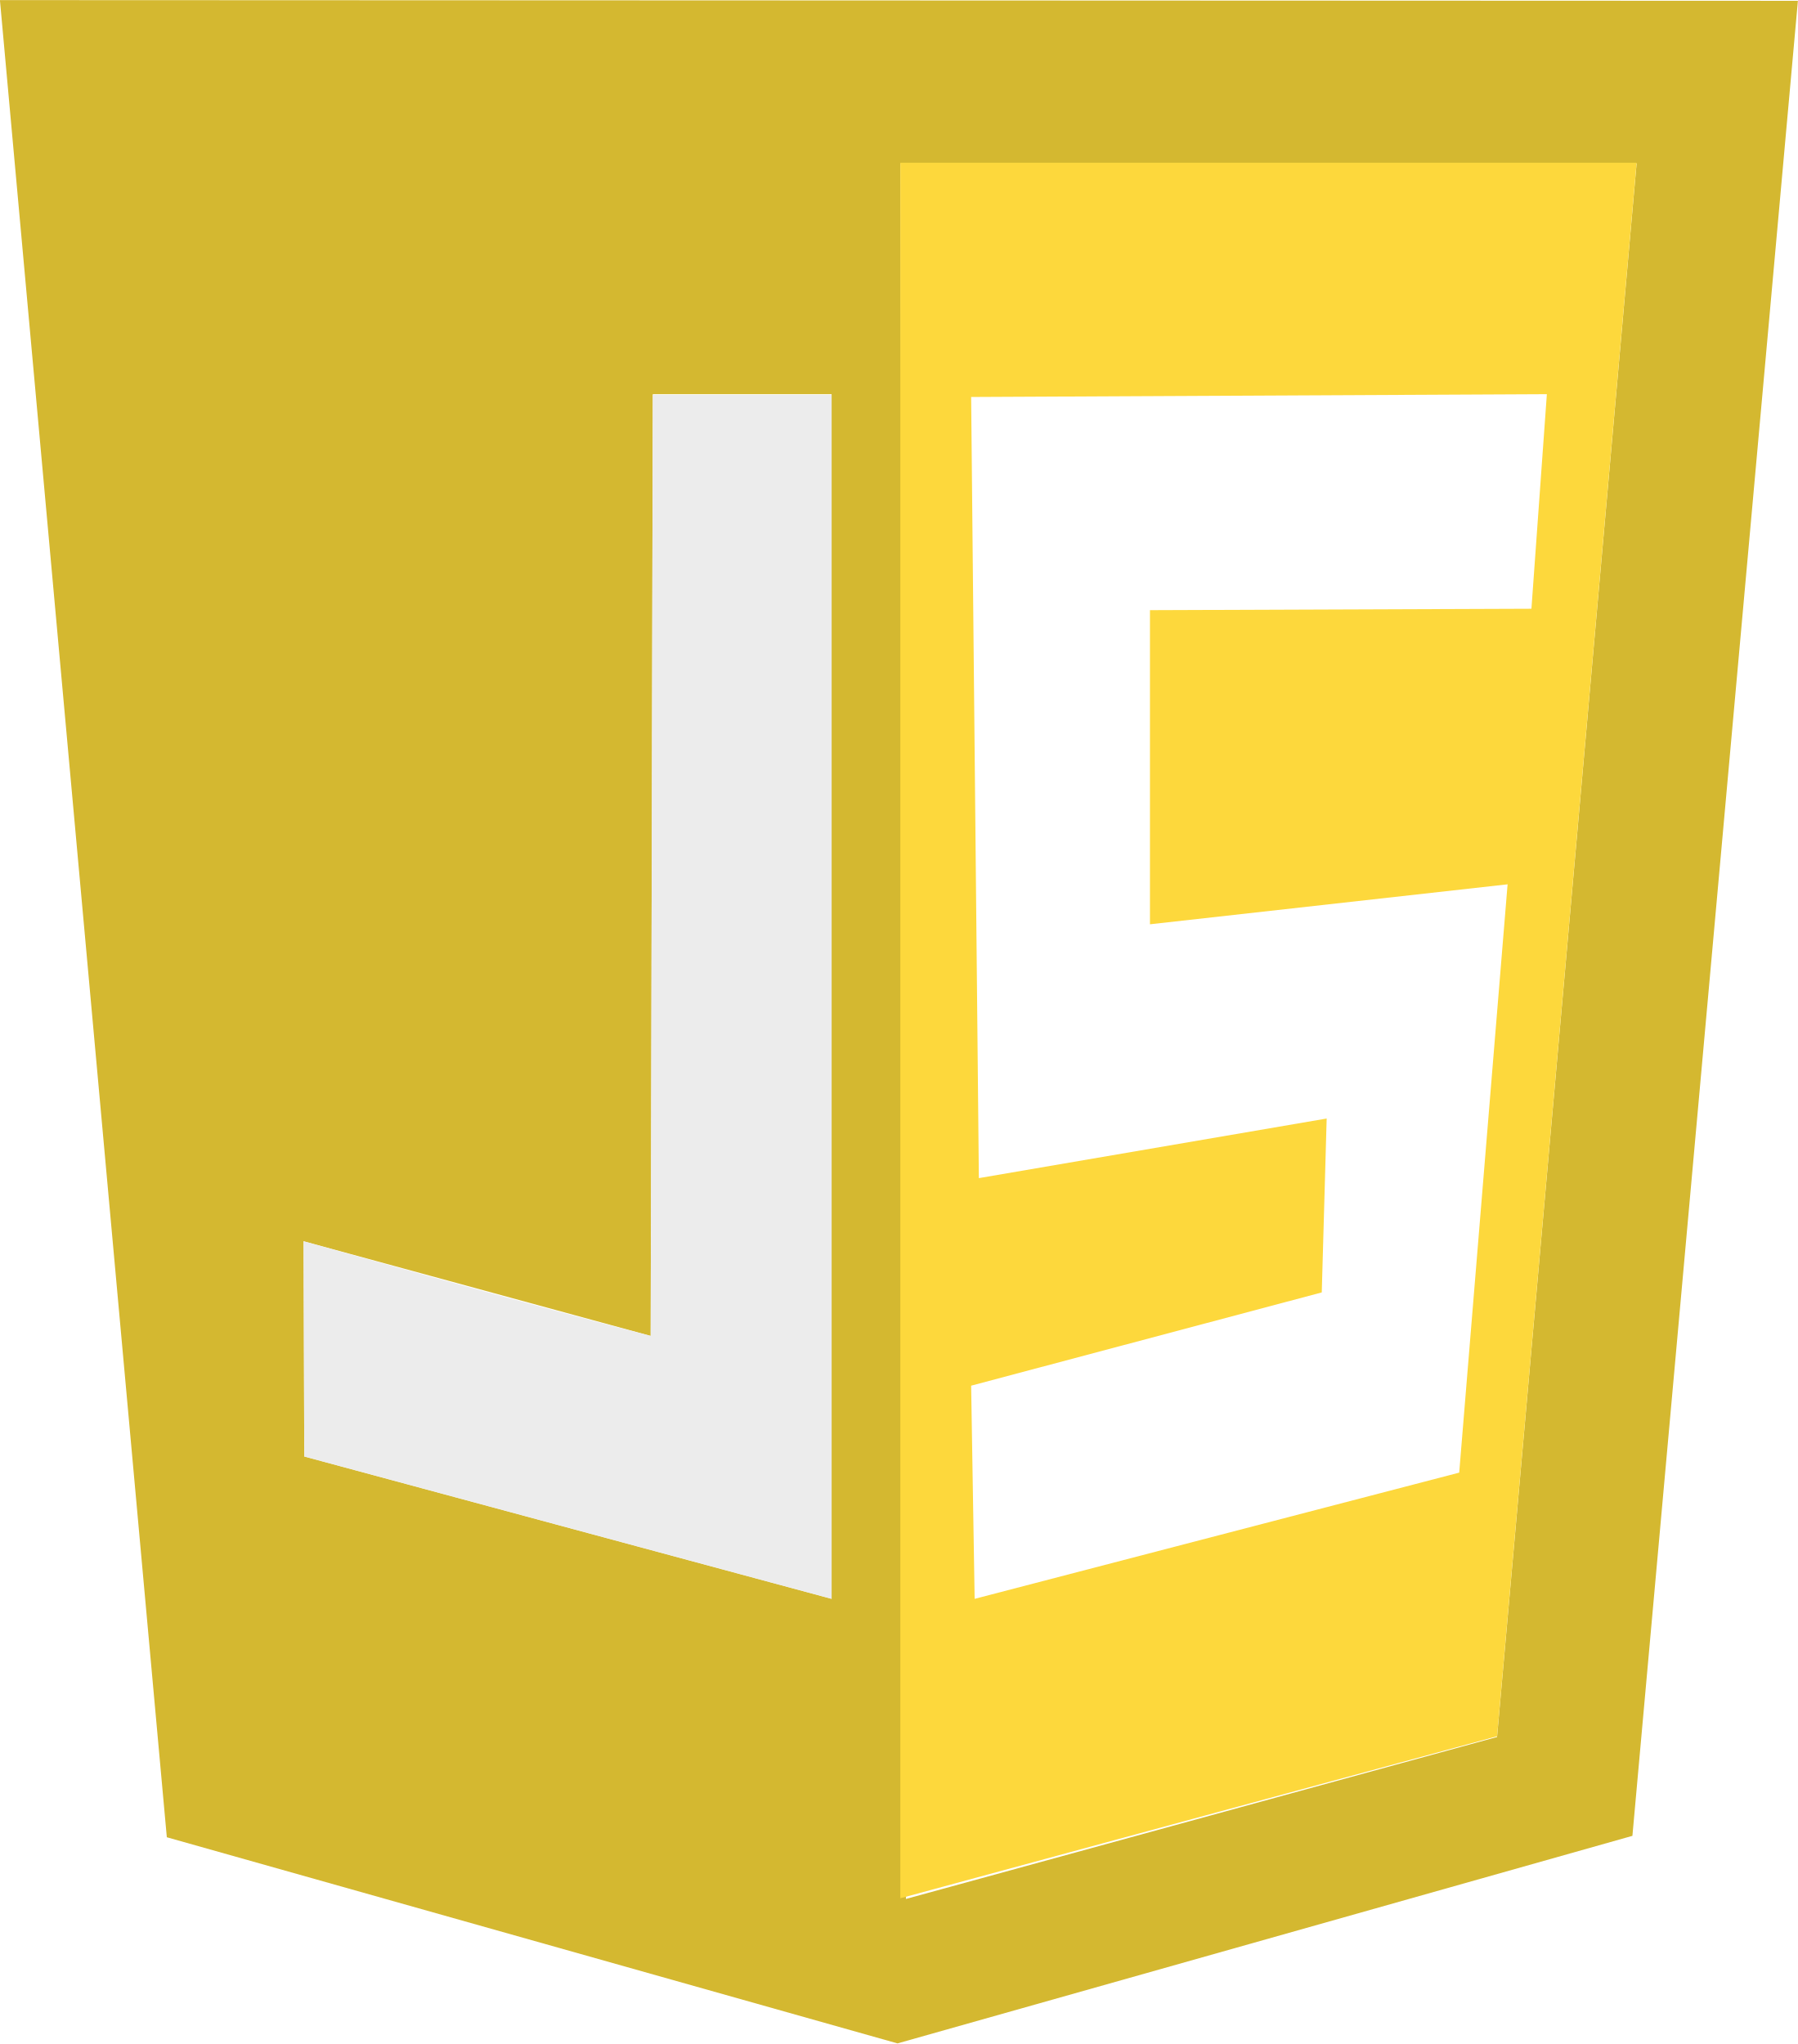
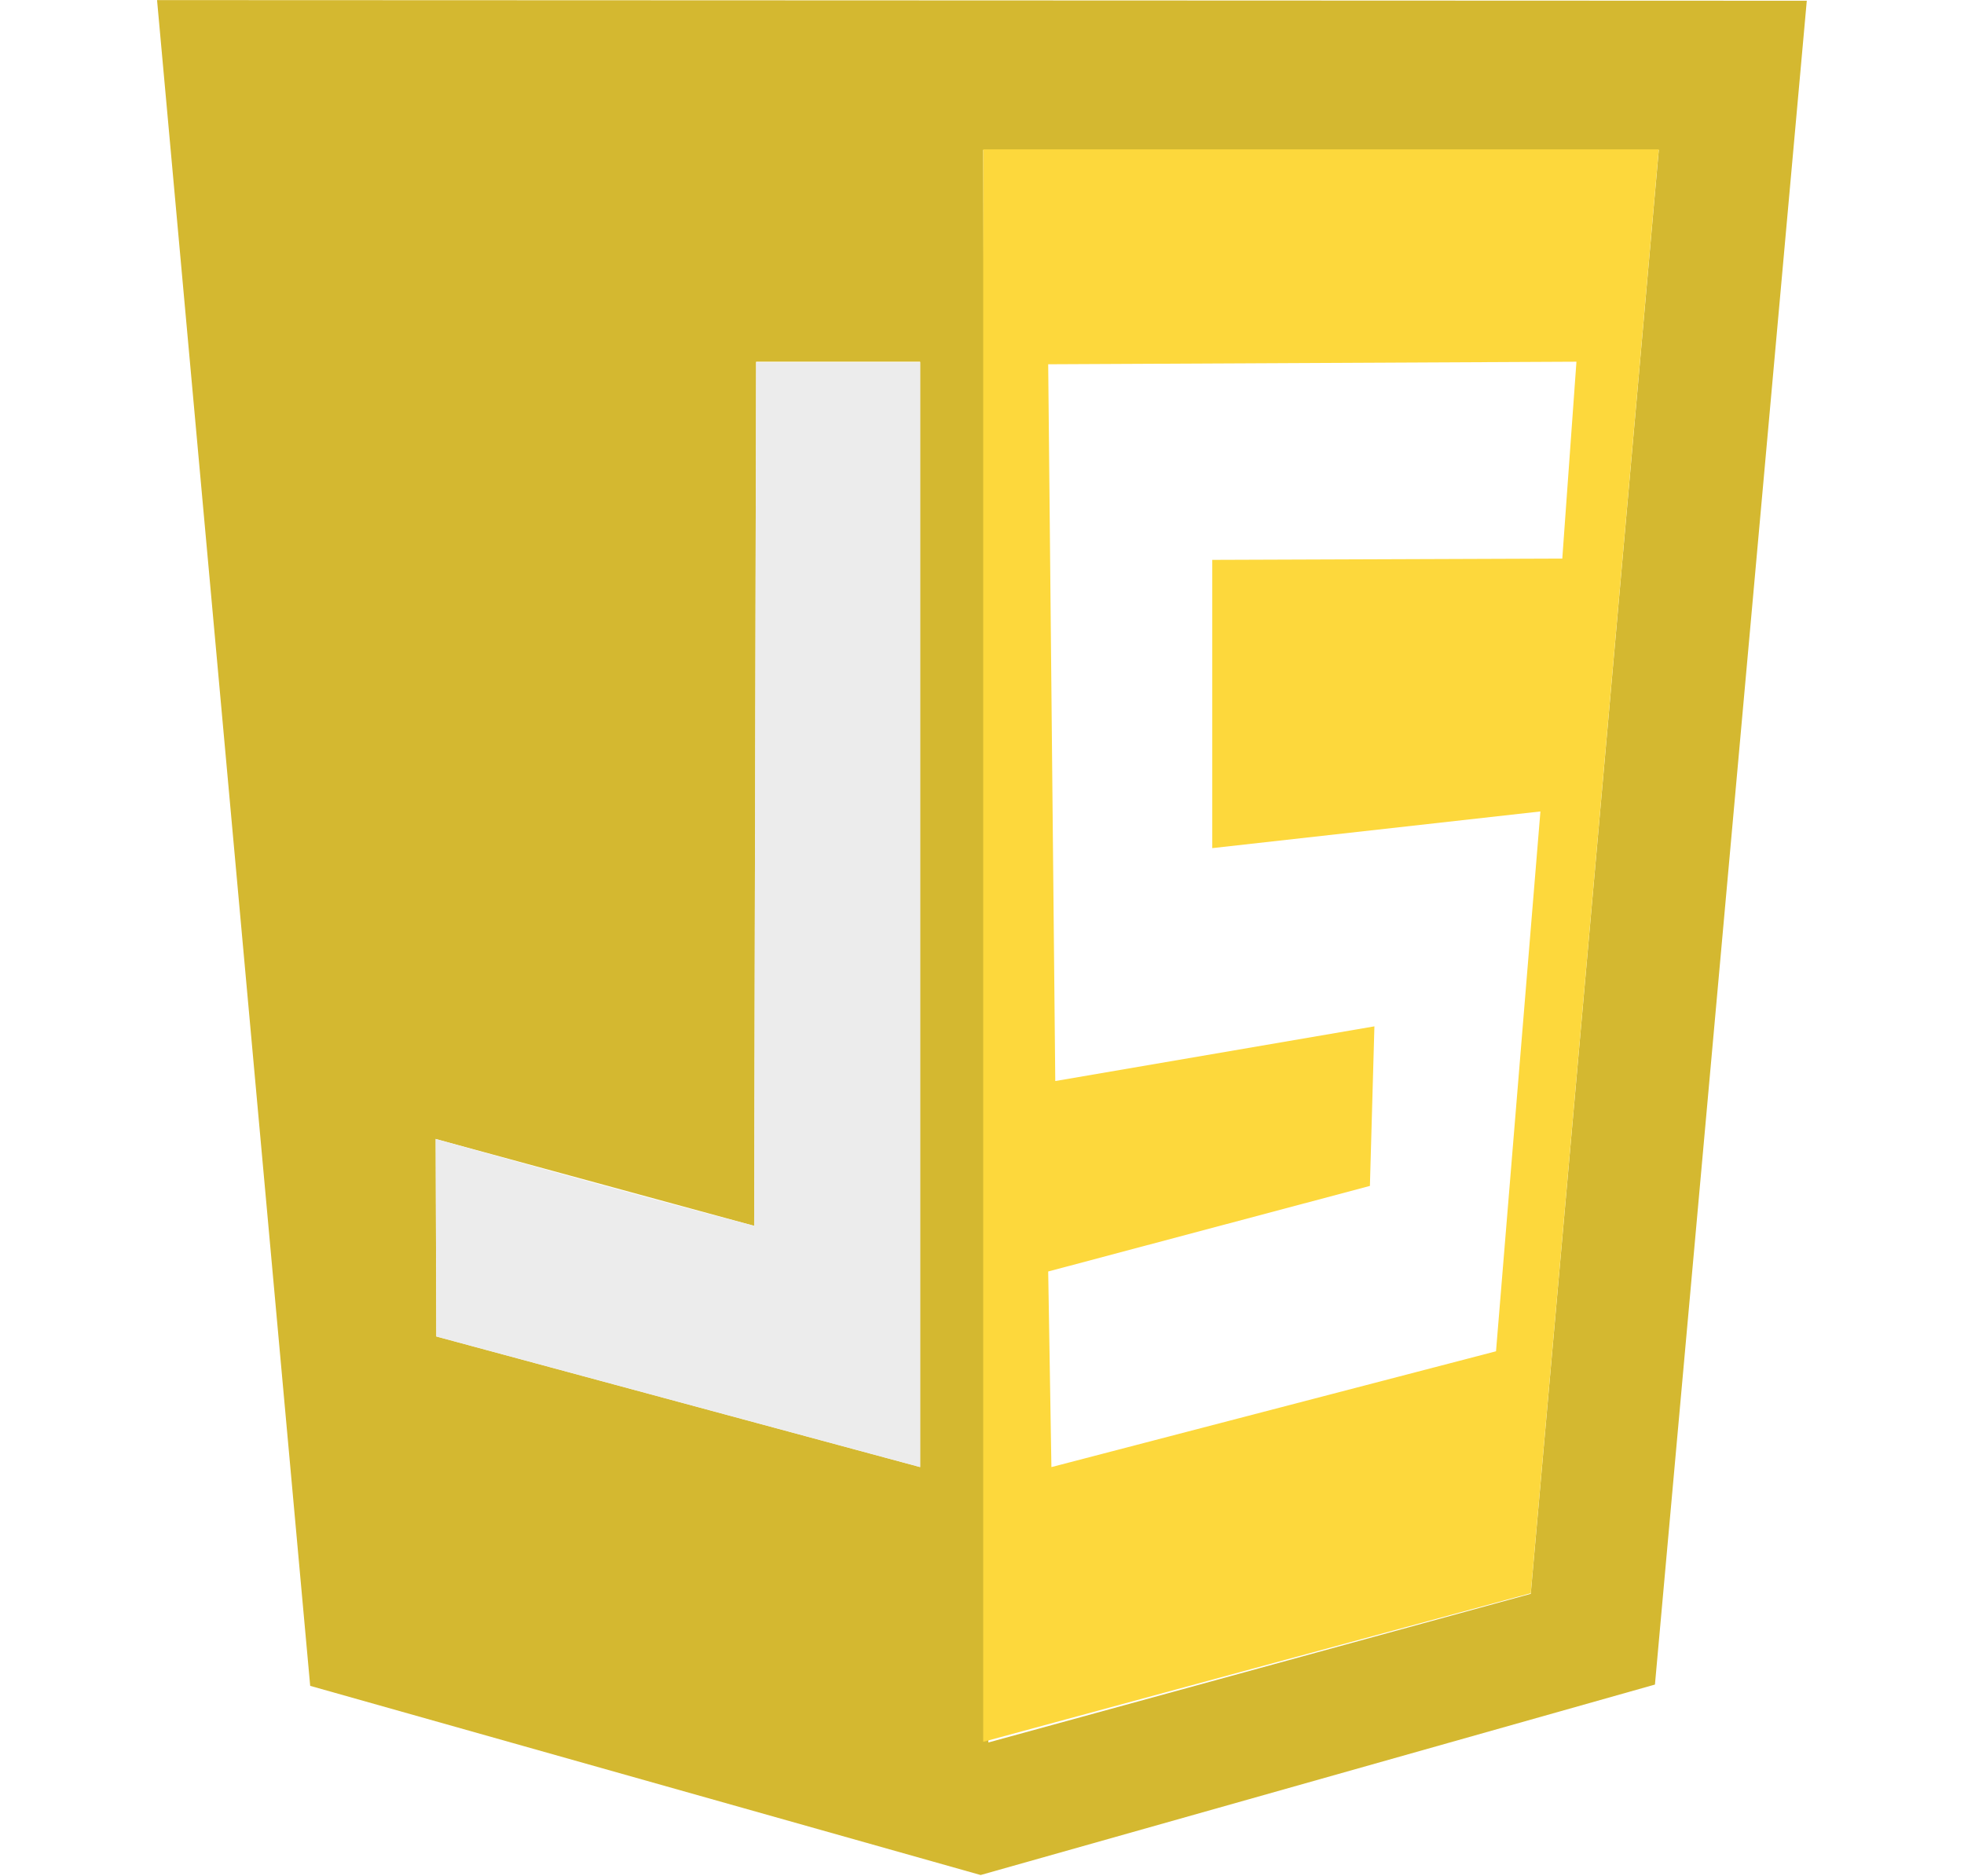
- <svg xmlns="http://www.w3.org/2000/svg" id="svg4525" viewBox="0 0 256.4 291.5" width="2199" height="2500">
+ <svg xmlns="http://www.w3.org/2000/svg" id="svg4525" viewBox="0 0 256.4 291.5" width="2199" height="2100">
  <style>.st0{fill:#d4b830}.st1,.st2{opacity:.986;fill:#ebebeb;fill-opacity:0;enable-background:new}.st2{fill-opacity:.922}.st3{fill:#fdd83c}</style>
  <g id="g5193" transform="translate(4.988 -113.385)">
    <path id="path5113" class="st0" d="M18.8 375.4L-5 113.4l256.4.1-23.6 261.7L123 404.8 18.8 375.4zm189.7-14.3l19.9-224.4h-105l.8 247.5 84.3-23.1zm-94.9-191.5H88.1l-.3 134.3-49.5-13.5.1 30.7 75.2 20.3V169.6z" />
    <path id="path5159" class="st1" d="M105.2 338.9c-3.3-1-19.6-5.4-36.2-9.9l-30.1-8.1v-15.1c0-14.8 0-15.1 1.5-14.6.8.3 11.8 3.3 24.4 6.8l22.9 6.3.2-67 .2-67h25v85.2c0 67.7-.2 85.2-.9 85.2-.5-.1-3.7-.9-7-1.8z" />
    <path id="path5157" class="st2" d="M38.4 321.1l-.1-30.7s31.6 8.9 49.5 13.5l.3-134.2h25.5v171.7l-75.2-20.3z" />
    <path id="path5117" class="st3" d="M123.4 136.6h105L208.5 361l-85.1 23.1V136.6zm79.7 186.8l6.9-83.9-51 5.7v-44.8l54.4-.2 2.2-30.6-82.1.4 1.1 111.4 49.6-8.5-.7 24.8-50 13.3.5 30.4 69.1-18z" />
  </g>
</svg>
